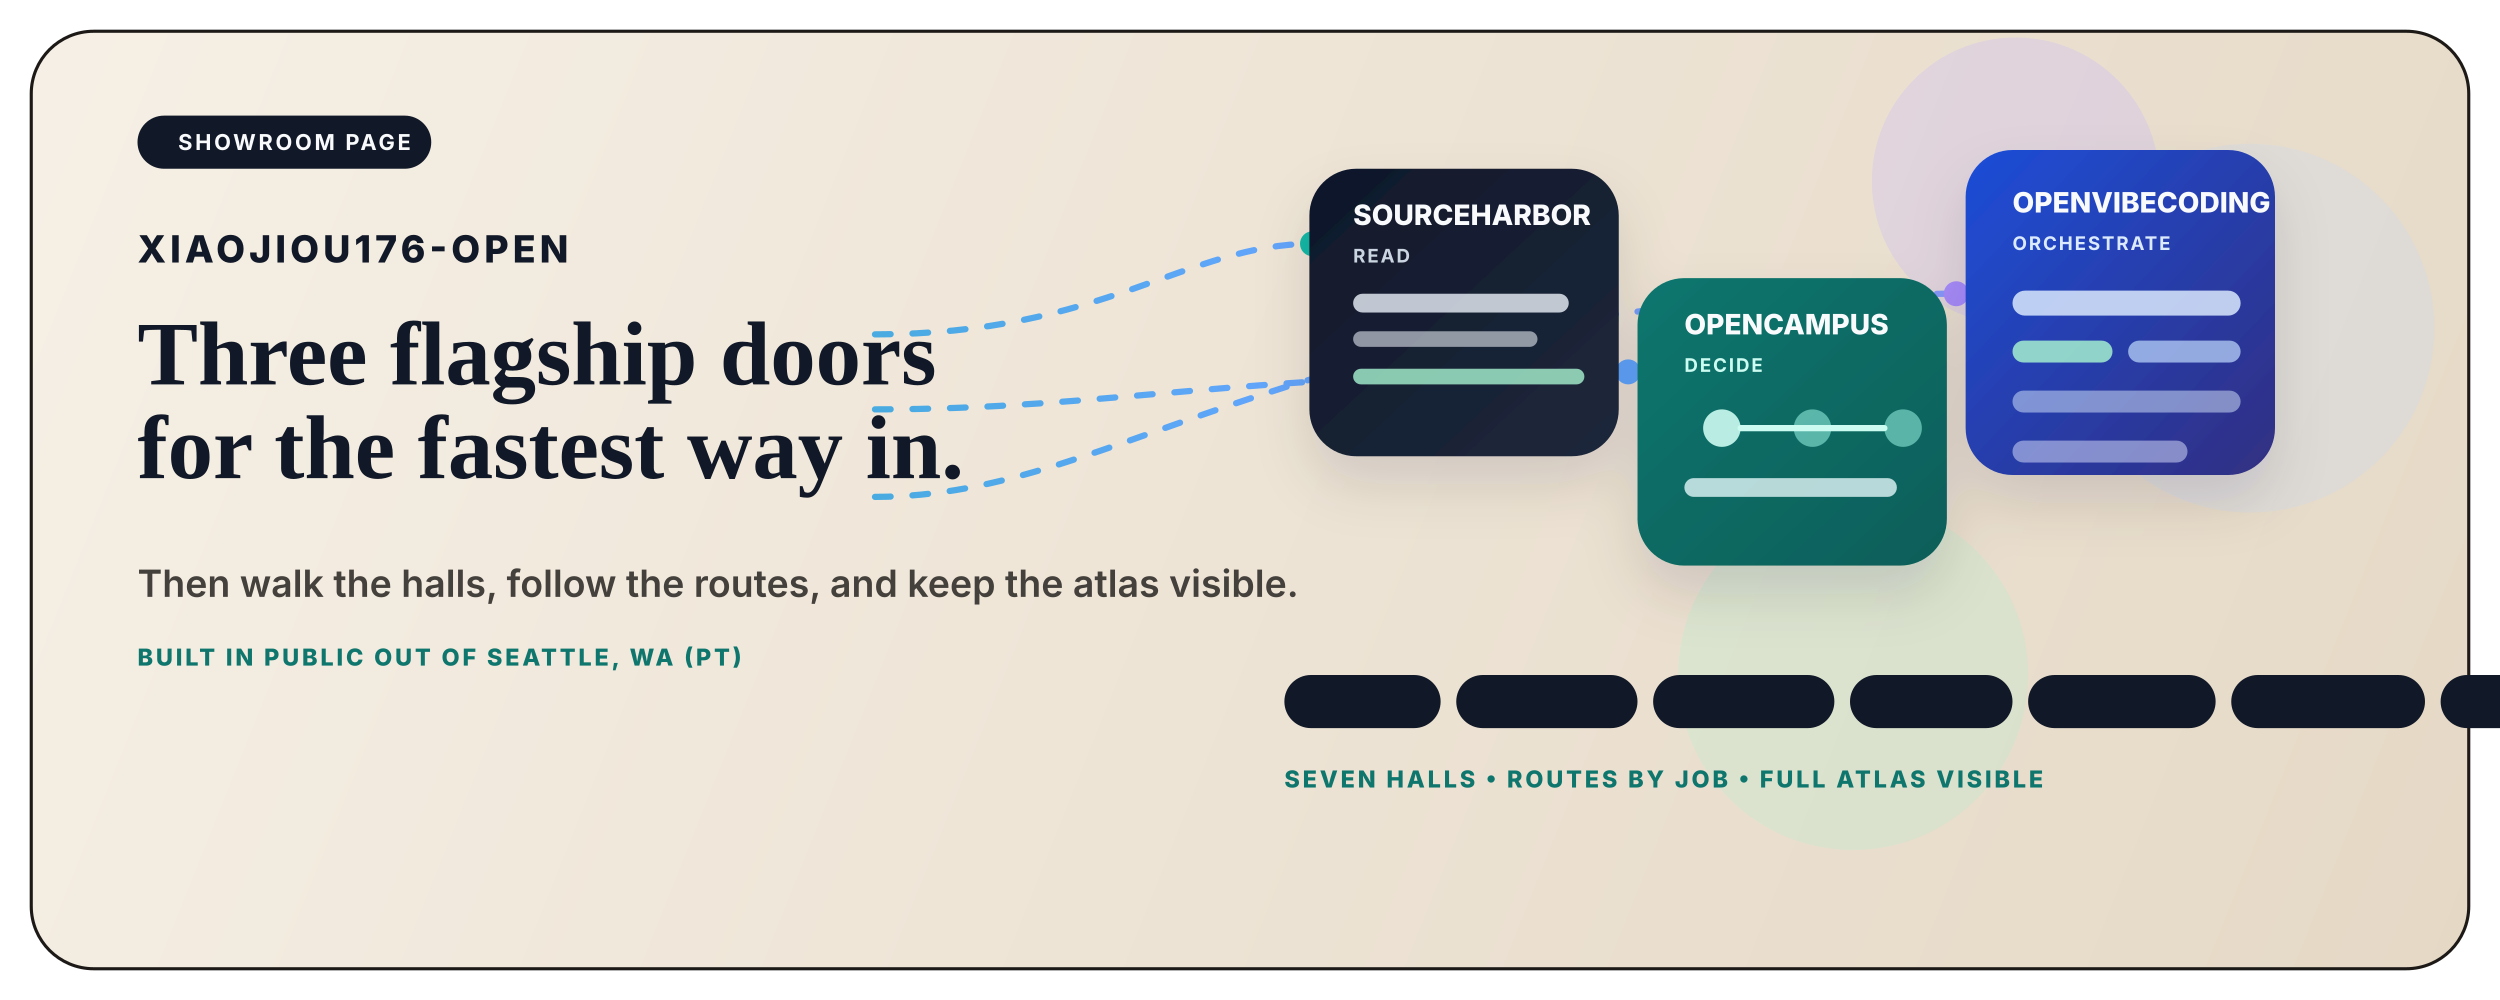
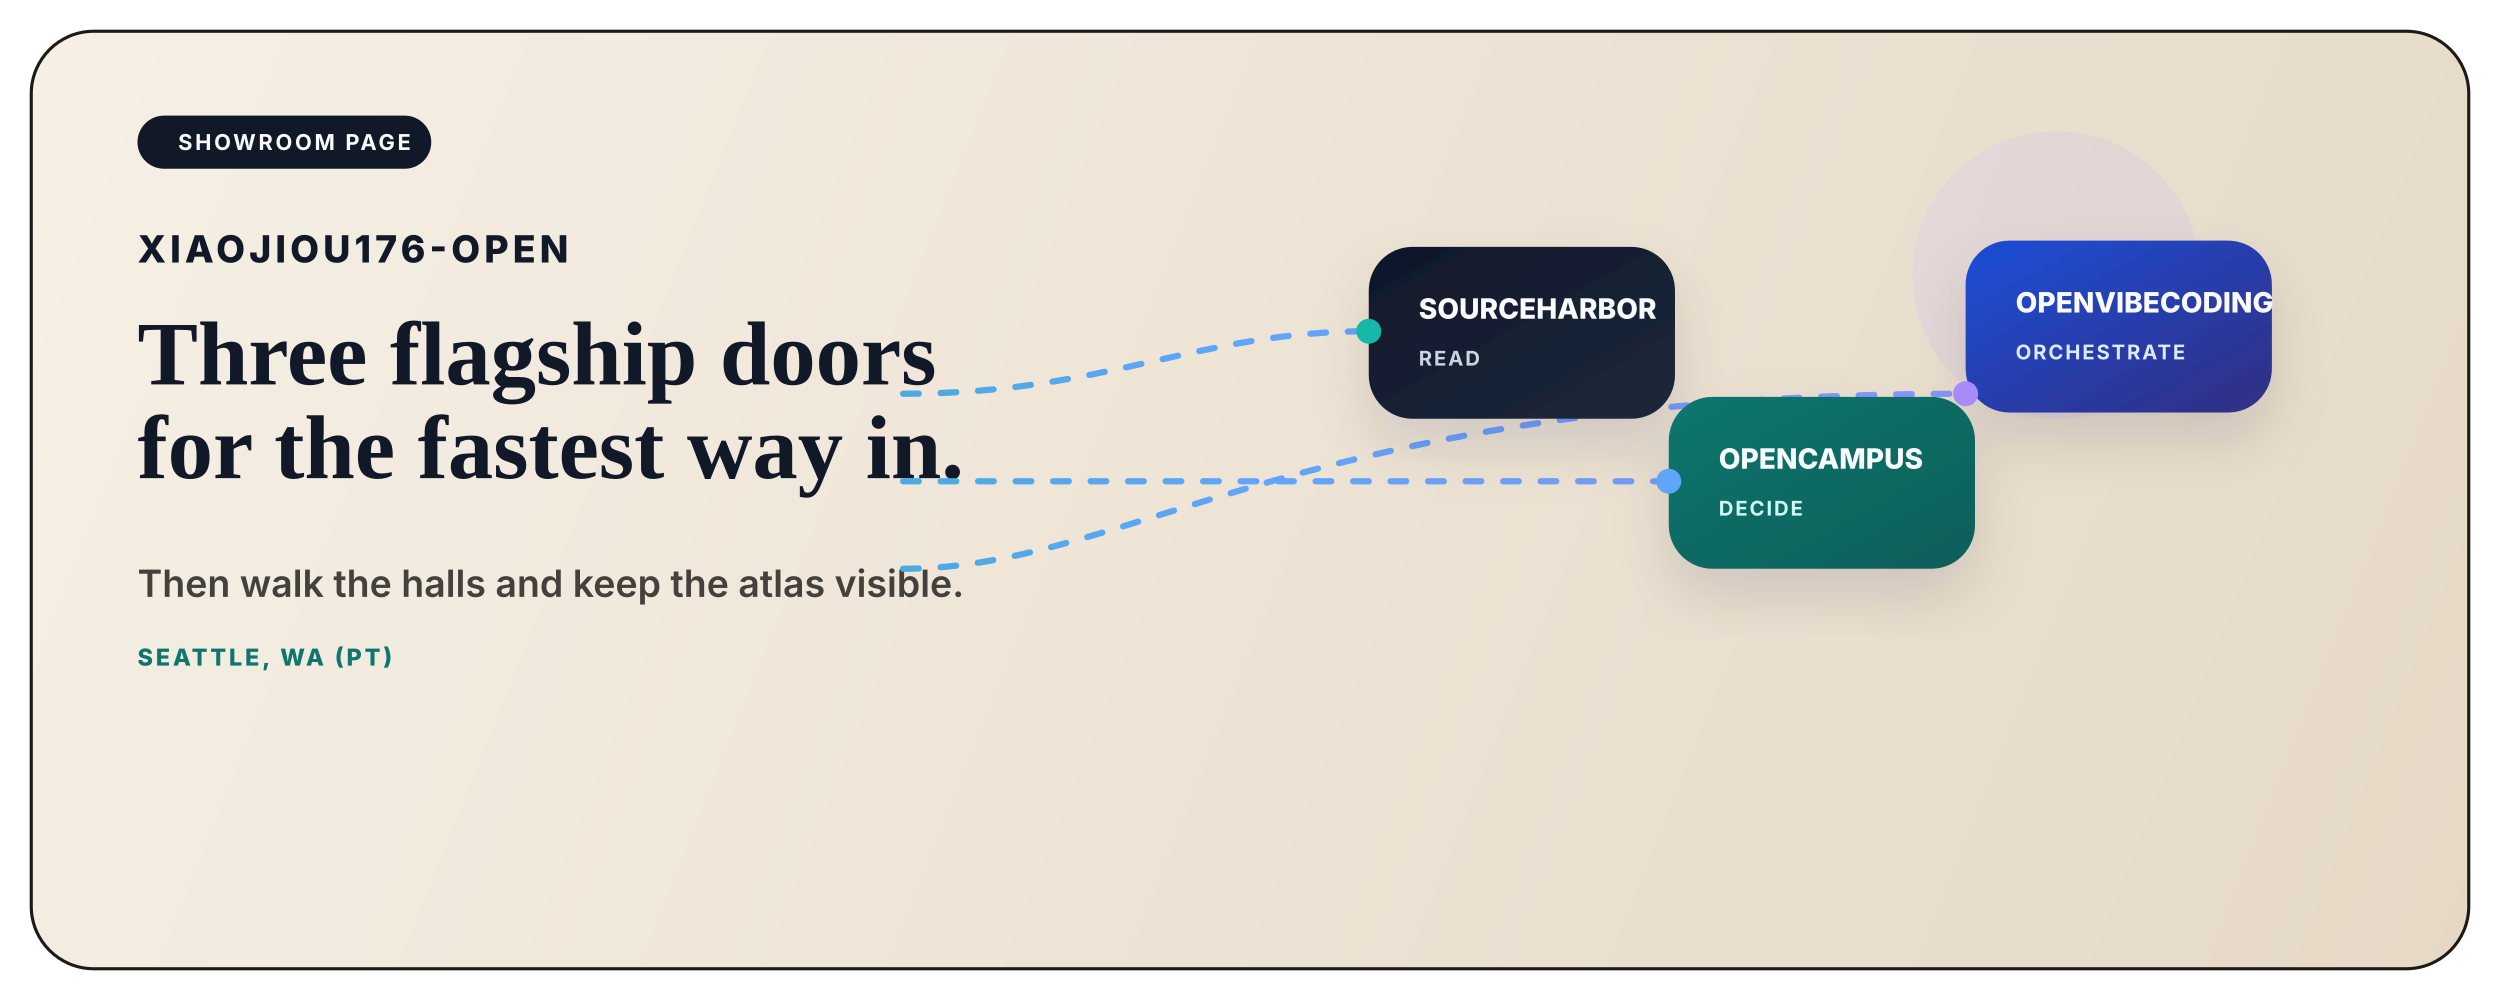
<svg xmlns="http://www.w3.org/2000/svg" width="1600" height="640" viewBox="0 0 1600 640" fill="none" role="img" aria-labelledby="title desc">
  <defs>
    <linearGradient id="bg" x1="0" y1="0" x2="1600" y2="640" gradientUnits="userSpaceOnUse">
      <stop stop-color="#F6F0E6" />
      <stop offset="1" stop-color="#E5D8C5" />
    </linearGradient>
    <linearGradient id="doorA" x1="0" y1="0" x2="1" y2="1">
      <stop stop-color="#0F172A" />
      <stop offset="1" stop-color="#1E293B" />
    </linearGradient>
    <linearGradient id="doorB" x1="0" y1="0" x2="1" y2="1">
      <stop stop-color="#0F766E" />
      <stop offset="1" stop-color="#115E59" />
    </linearGradient>
    <linearGradient id="doorC" x1="0" y1="0" x2="1" y2="1">
      <stop stop-color="#1D4ED8" />
      <stop offset="1" stop-color="#312E81" />
    </linearGradient>
    <linearGradient id="route" x1="0" y1="0" x2="1600" y2="0" gradientUnits="userSpaceOnUse">
      <stop stop-color="#14B8A6" />
      <stop offset="0.5" stop-color="#60A5FA" />
      <stop offset="1" stop-color="#A78BFA" />
    </linearGradient>
    <filter id="shadow" x="-20%" y="-20%" width="140%" height="140%">
      <feDropShadow dx="0" dy="18" stdDeviation="18" flood-color="#0F172A" flood-opacity="0.12" />
    </filter>
  </defs>
  <rect x="20" y="20" width="1560" height="600" rx="40" fill="url(#bg)" />
  <rect x="20" y="20" width="1560" height="600" rx="40" stroke="#1C1917" stroke-width="2" />
-   <circle cx="1290" cy="116" r="92" fill="#C4B5FD" fill-opacity="0.28" />
-   <circle cx="1440" cy="210" r="118" fill="#BFDBFE" fill-opacity="0.24" />
-   <circle cx="1186" cy="432" r="112" fill="#A7F3D0" fill-opacity="0.22" />
+   <circle cx="1316" cy="176" r="92" fill="#C4B5FD" fill-opacity="0.18" />
  <rect x="88" y="74" width="188" height="34" rx="17" fill="#111827" />
  <text x="114" y="96" fill="#F8FAFC" font-family="Inter, Arial, sans-serif" font-size="14" font-weight="700" letter-spacing="1.7">SHOWROOM PAGE</text>
  <text x="88" y="168" fill="#111827" font-family="Inter, Arial, sans-serif" font-size="24" font-weight="800" letter-spacing="2.6">XIAOJIOU176-OPEN</text>
  <text x="88" y="246" fill="#111827" font-family="Georgia, 'Times New Roman', serif" font-size="58" font-weight="700">Three flagship doors</text>
  <text x="88" y="306" fill="#111827" font-family="Georgia, 'Times New Roman', serif" font-size="58" font-weight="700">for the fastest way in.</text>
-   <text x="88" y="382" fill="#44403C" font-family="Inter, Arial, sans-serif" font-size="24" font-weight="600">Then walk the halls, follow the routes, and keep the atlas visible.</text>
-   <text x="88" y="426" fill="#0F766E" font-family="Inter, Arial, sans-serif" font-size="15" font-weight="800" letter-spacing="1.8">BUILT IN PUBLIC OUT OF SEATTLE, WA (PT)</text>
-   <path d="M560 214C706 214 760 156 840 156" stroke="url(#route)" stroke-width="4" stroke-linecap="round" stroke-dasharray="10 14" />
-   <path d="M560 262C712 262 792 238 1042 238" stroke="url(#route)" stroke-width="4" stroke-linecap="round" stroke-dasharray="10 14" />
-   <path d="M560 318C722 318 824 188 1252 188" stroke="url(#route)" stroke-width="4" stroke-linecap="round" stroke-dasharray="10 14" />
-   <circle cx="840" cy="156" r="8" fill="#14B8A6" />
-   <circle cx="1042" cy="238" r="8" fill="#60A5FA" />
-   <circle cx="1252" cy="188" r="8" fill="#A78BFA" />
+   <text x="88" y="382" fill="#44403C" font-family="Inter, Arial, sans-serif" font-size="24" font-weight="600">Then walk the halls and keep the atlas visible.</text>
+   <text x="88" y="426" fill="#0F766E" font-family="Inter, Arial, sans-serif" font-size="15" font-weight="800" letter-spacing="1.8">SEATTLE, WA (PT)</text>
+   <path d="M578 252C708 252 766 212 876 212" stroke="url(#route)" stroke-width="4" stroke-linecap="round" stroke-dasharray="10 14" />
+   <path d="M578 308C730 308 816 308 1068 308" stroke="url(#route)" stroke-width="4" stroke-linecap="round" stroke-dasharray="10 14" />
+   <path d="M578 364C724 364 834 252 1258 252" stroke="url(#route)" stroke-width="4" stroke-linecap="round" stroke-dasharray="10 14" />
  <g filter="url(#shadow)">
-     <rect x="838" y="108" width="198" height="184" rx="30" fill="url(#doorA)" />
-     <rect x="1048" y="178" width="198" height="184" rx="30" fill="url(#doorB)" />
-     <rect x="1258" y="96" width="198" height="208" rx="30" fill="url(#doorC)" />
+     <rect x="876" y="158" width="196" height="110" rx="28" fill="url(#doorA)" />
+     <rect x="1068" y="254" width="196" height="110" rx="28" fill="url(#doorB)" />
+     <rect x="1258" y="154" width="196" height="110" rx="28" fill="url(#doorC)" />
  </g>
-   <text x="866" y="144" fill="#F8FAFC" font-family="Inter, Arial, sans-serif" font-size="18" font-weight="800">SOURCEHARBOR</text>
-   <text x="866" y="168" fill="#CBD5E1" font-family="Inter, Arial, sans-serif" font-size="12" font-weight="700" letter-spacing="1.2">READ</text>
-   <rect x="866" y="188" width="138" height="12" rx="6" fill="#E2E8F0" fill-opacity="0.84" />
-   <rect x="866" y="212" width="118" height="10" rx="5" fill="#E2E8F0" fill-opacity="0.60" />
-   <rect x="866" y="236" width="148" height="10" rx="5" fill="#A7F3D0" fill-opacity="0.80" />
-   <text x="1078" y="214" fill="#F8FAFC" font-family="Inter, Arial, sans-serif" font-size="18" font-weight="800">OPENCAMPUS</text>
-   <text x="1078" y="238" fill="#CCFBF1" font-family="Inter, Arial, sans-serif" font-size="12" font-weight="700" letter-spacing="1.2">DECIDE</text>
-   <circle cx="1102" cy="274" r="12" fill="#CCFBF1" fill-opacity="0.9" />
-   <circle cx="1160" cy="274" r="12" fill="#99F6E4" fill-opacity="0.55" />
-   <circle cx="1218" cy="274" r="12" fill="#99F6E4" fill-opacity="0.55" />
-   <path d="M1114 274H1206" stroke="#CCFBF1" stroke-width="4" stroke-linecap="round" />
-   <rect x="1078" y="306" width="136" height="12" rx="6" fill="#ECFEFF" fill-opacity="0.76" />
-   <text x="1288" y="136" fill="#F8FAFC" font-family="Inter, Arial, sans-serif" font-size="18" font-weight="800">OPENVIBECODING</text>
-   <text x="1288" y="160" fill="#DBEAFE" font-family="Inter, Arial, sans-serif" font-size="12" font-weight="700" letter-spacing="1.2">ORCHESTRATE</text>
-   <rect x="1288" y="186" width="146" height="16" rx="8" fill="#DBEAFE" fill-opacity="0.84" />
-   <rect x="1288" y="218" width="64" height="14" rx="7" fill="#A7F3D0" fill-opacity="0.82" />
-   <rect x="1362" y="218" width="72" height="14" rx="7" fill="#BFDBFE" fill-opacity="0.70" />
-   <rect x="1288" y="250" width="146" height="14" rx="7" fill="#DBEAFE" fill-opacity="0.50" />
-   <rect x="1288" y="282" width="112" height="14" rx="7" fill="#E0E7FF" fill-opacity="0.50" />
-   <g transform="translate(822 432)">
-     <rect x="0" y="0" width="100" height="34" rx="17" fill="#111827" />
-     <rect x="110" y="0" width="116" height="34" rx="17" fill="#111827" />
-     <rect x="236" y="0" width="116" height="34" rx="17" fill="#111827" />
-     <rect x="362" y="0" width="104" height="34" rx="17" fill="#111827" />
-     <rect x="476" y="0" width="120" height="34" rx="17" fill="#111827" />
-     <rect x="606" y="0" width="124" height="34" rx="17" fill="#111827" />
-     <rect x="740" y="0" width="118" height="34" rx="17" fill="#111827" />
-   </g>
-   <text x="822" y="504" fill="#0F766E" font-family="Inter, Arial, sans-serif" font-size="15" font-weight="800" letter-spacing="1.8">SEVEN HALLS • ROUTES BY JOB • FULL ATLAS VISIBLE</text>
+   <circle cx="876" cy="212" r="8" fill="#14B8A6" />
+   <circle cx="1068" cy="308" r="8" fill="#60A5FA" />
+   <circle cx="1258" cy="252" r="8" fill="#A78BFA" />
+   <text x="908" y="204" fill="#F8FAFC" font-family="Inter, Arial, sans-serif" font-size="18" font-weight="800">SOURCEHARBOR</text>
+   <text x="908" y="234" fill="#CBD5E1" font-family="Inter, Arial, sans-serif" font-size="13" font-weight="700" letter-spacing="1.2">READ</text>
+   <text x="1100" y="300" fill="#F8FAFC" font-family="Inter, Arial, sans-serif" font-size="18" font-weight="800">OPENCAMPUS</text>
+   <text x="1100" y="330" fill="#CCFBF1" font-family="Inter, Arial, sans-serif" font-size="13" font-weight="700" letter-spacing="1.2">DECIDE</text>
+   <text x="1290" y="200" fill="#F8FAFC" font-family="Inter, Arial, sans-serif" font-size="18" font-weight="800">OPENVIBECODING</text>
+   <text x="1290" y="230" fill="#DBEAFE" font-family="Inter, Arial, sans-serif" font-size="13" font-weight="700" letter-spacing="1.2">ORCHESTRATE</text>
</svg>
